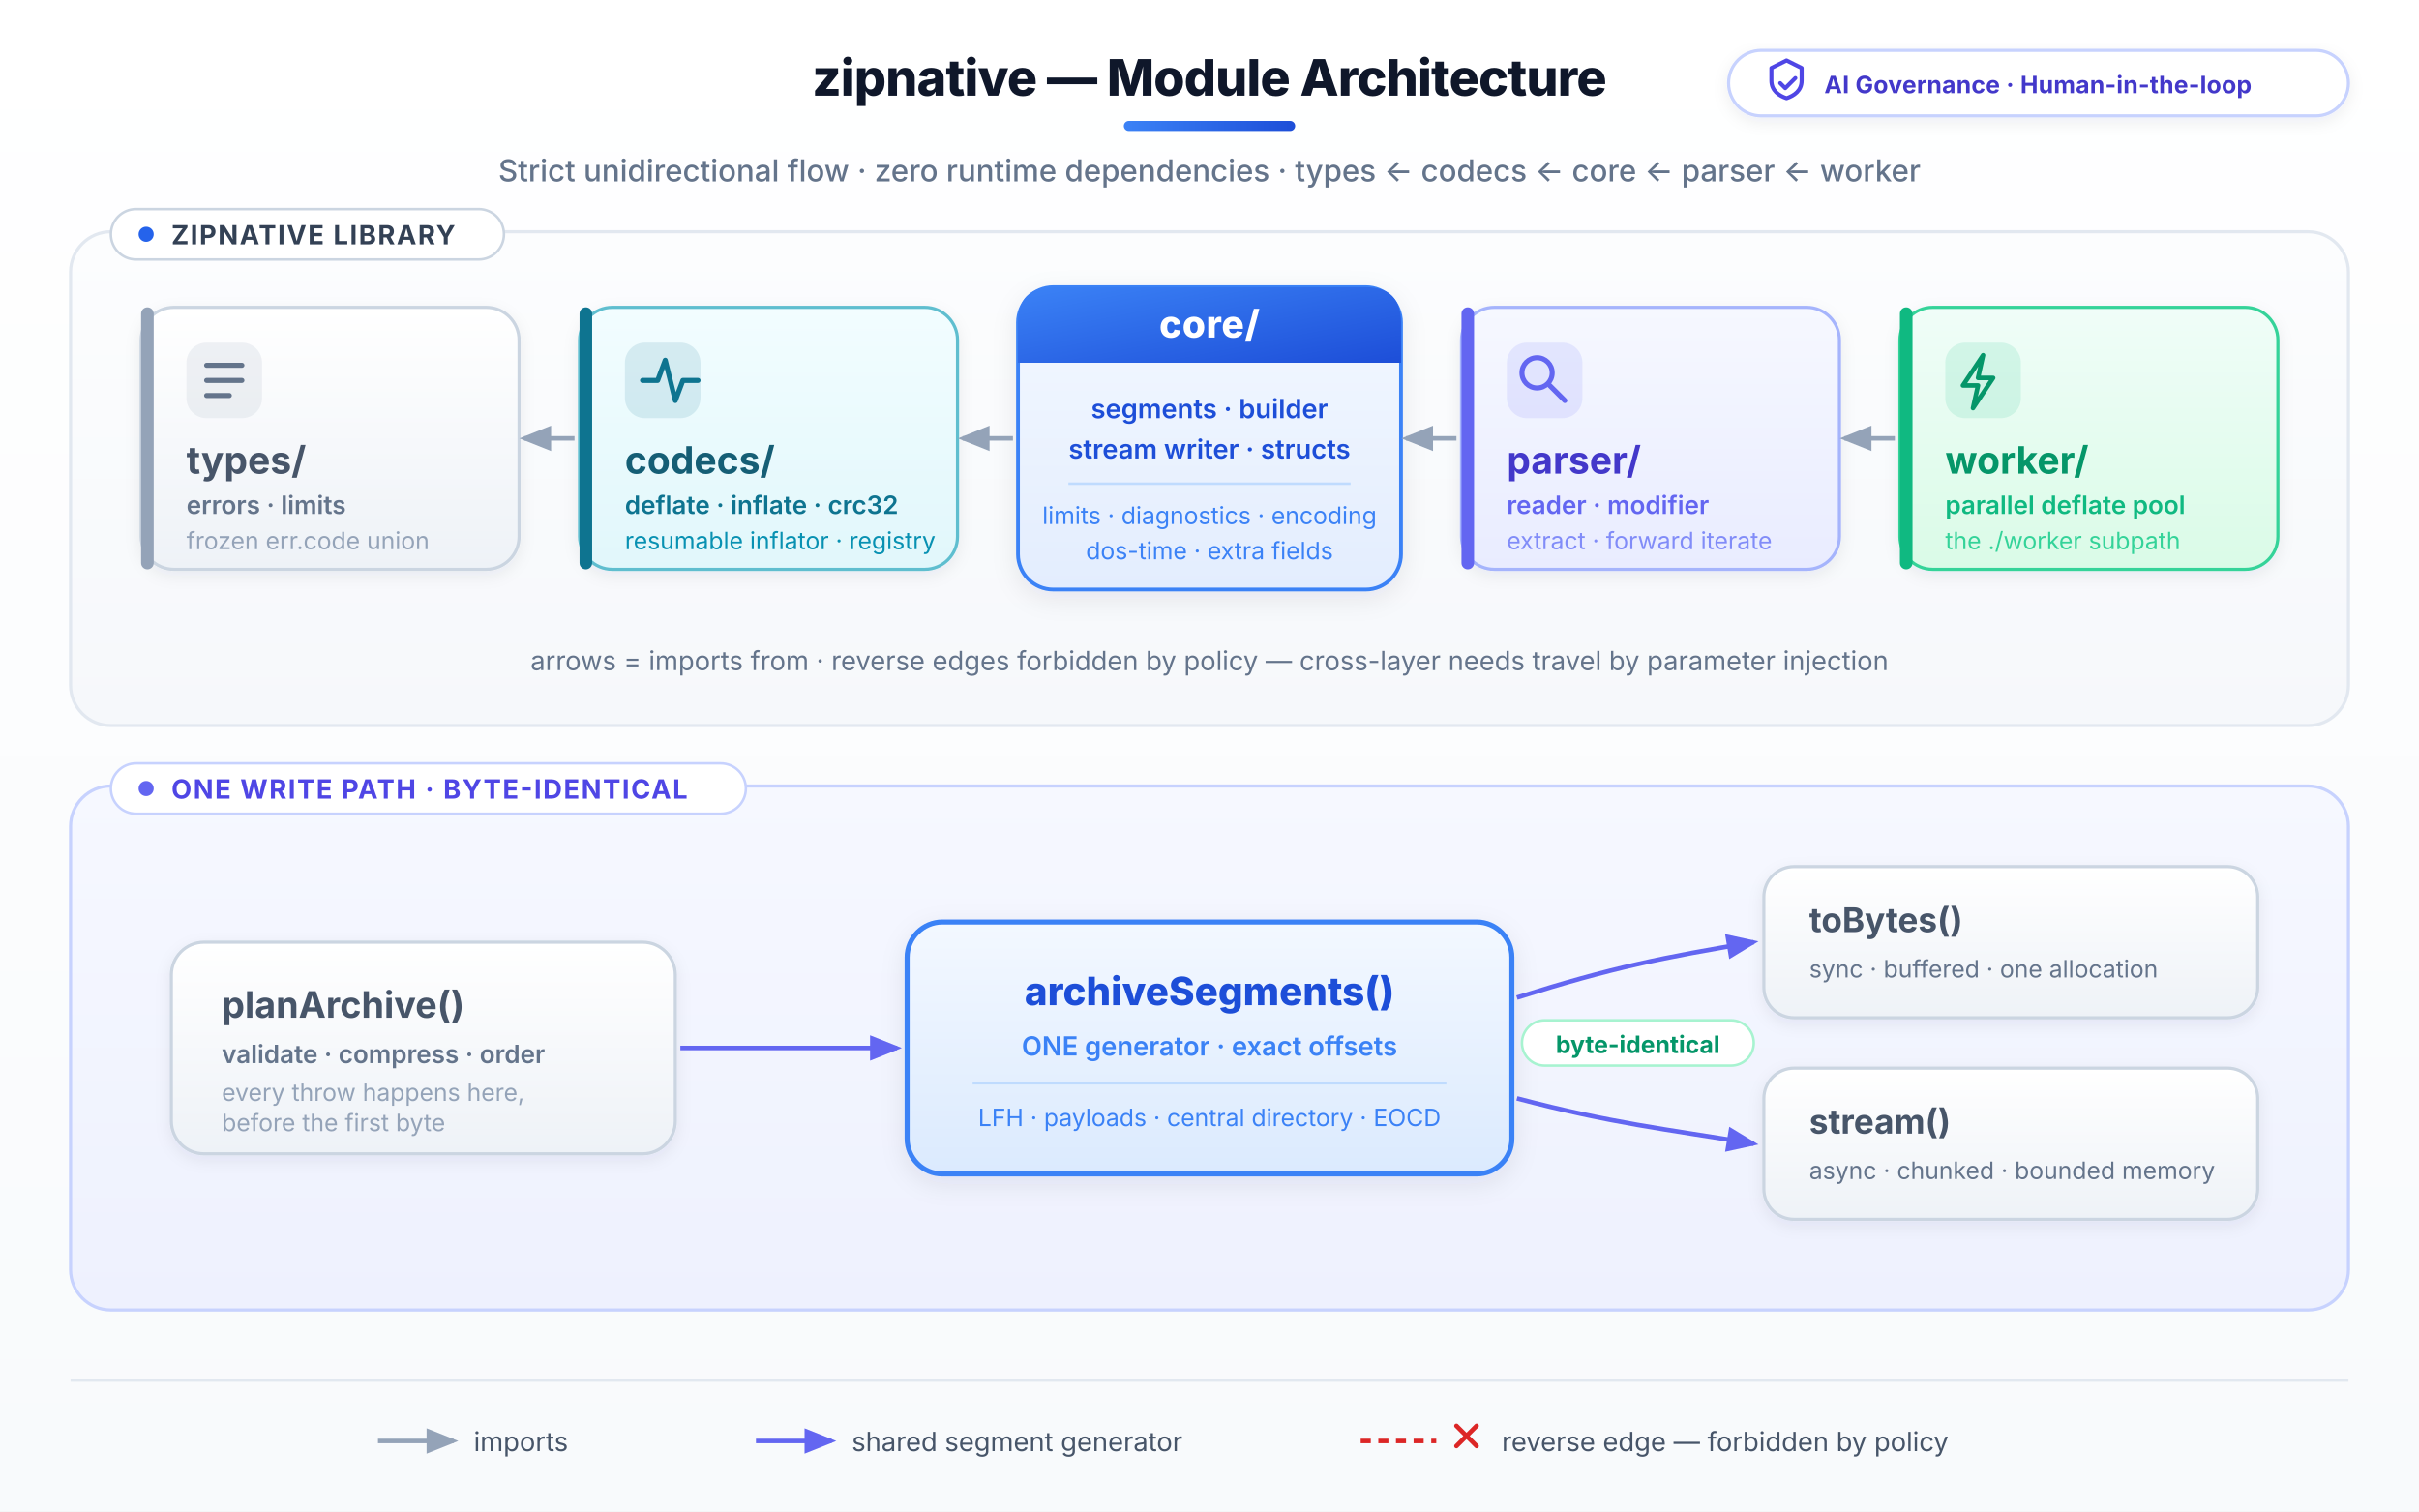
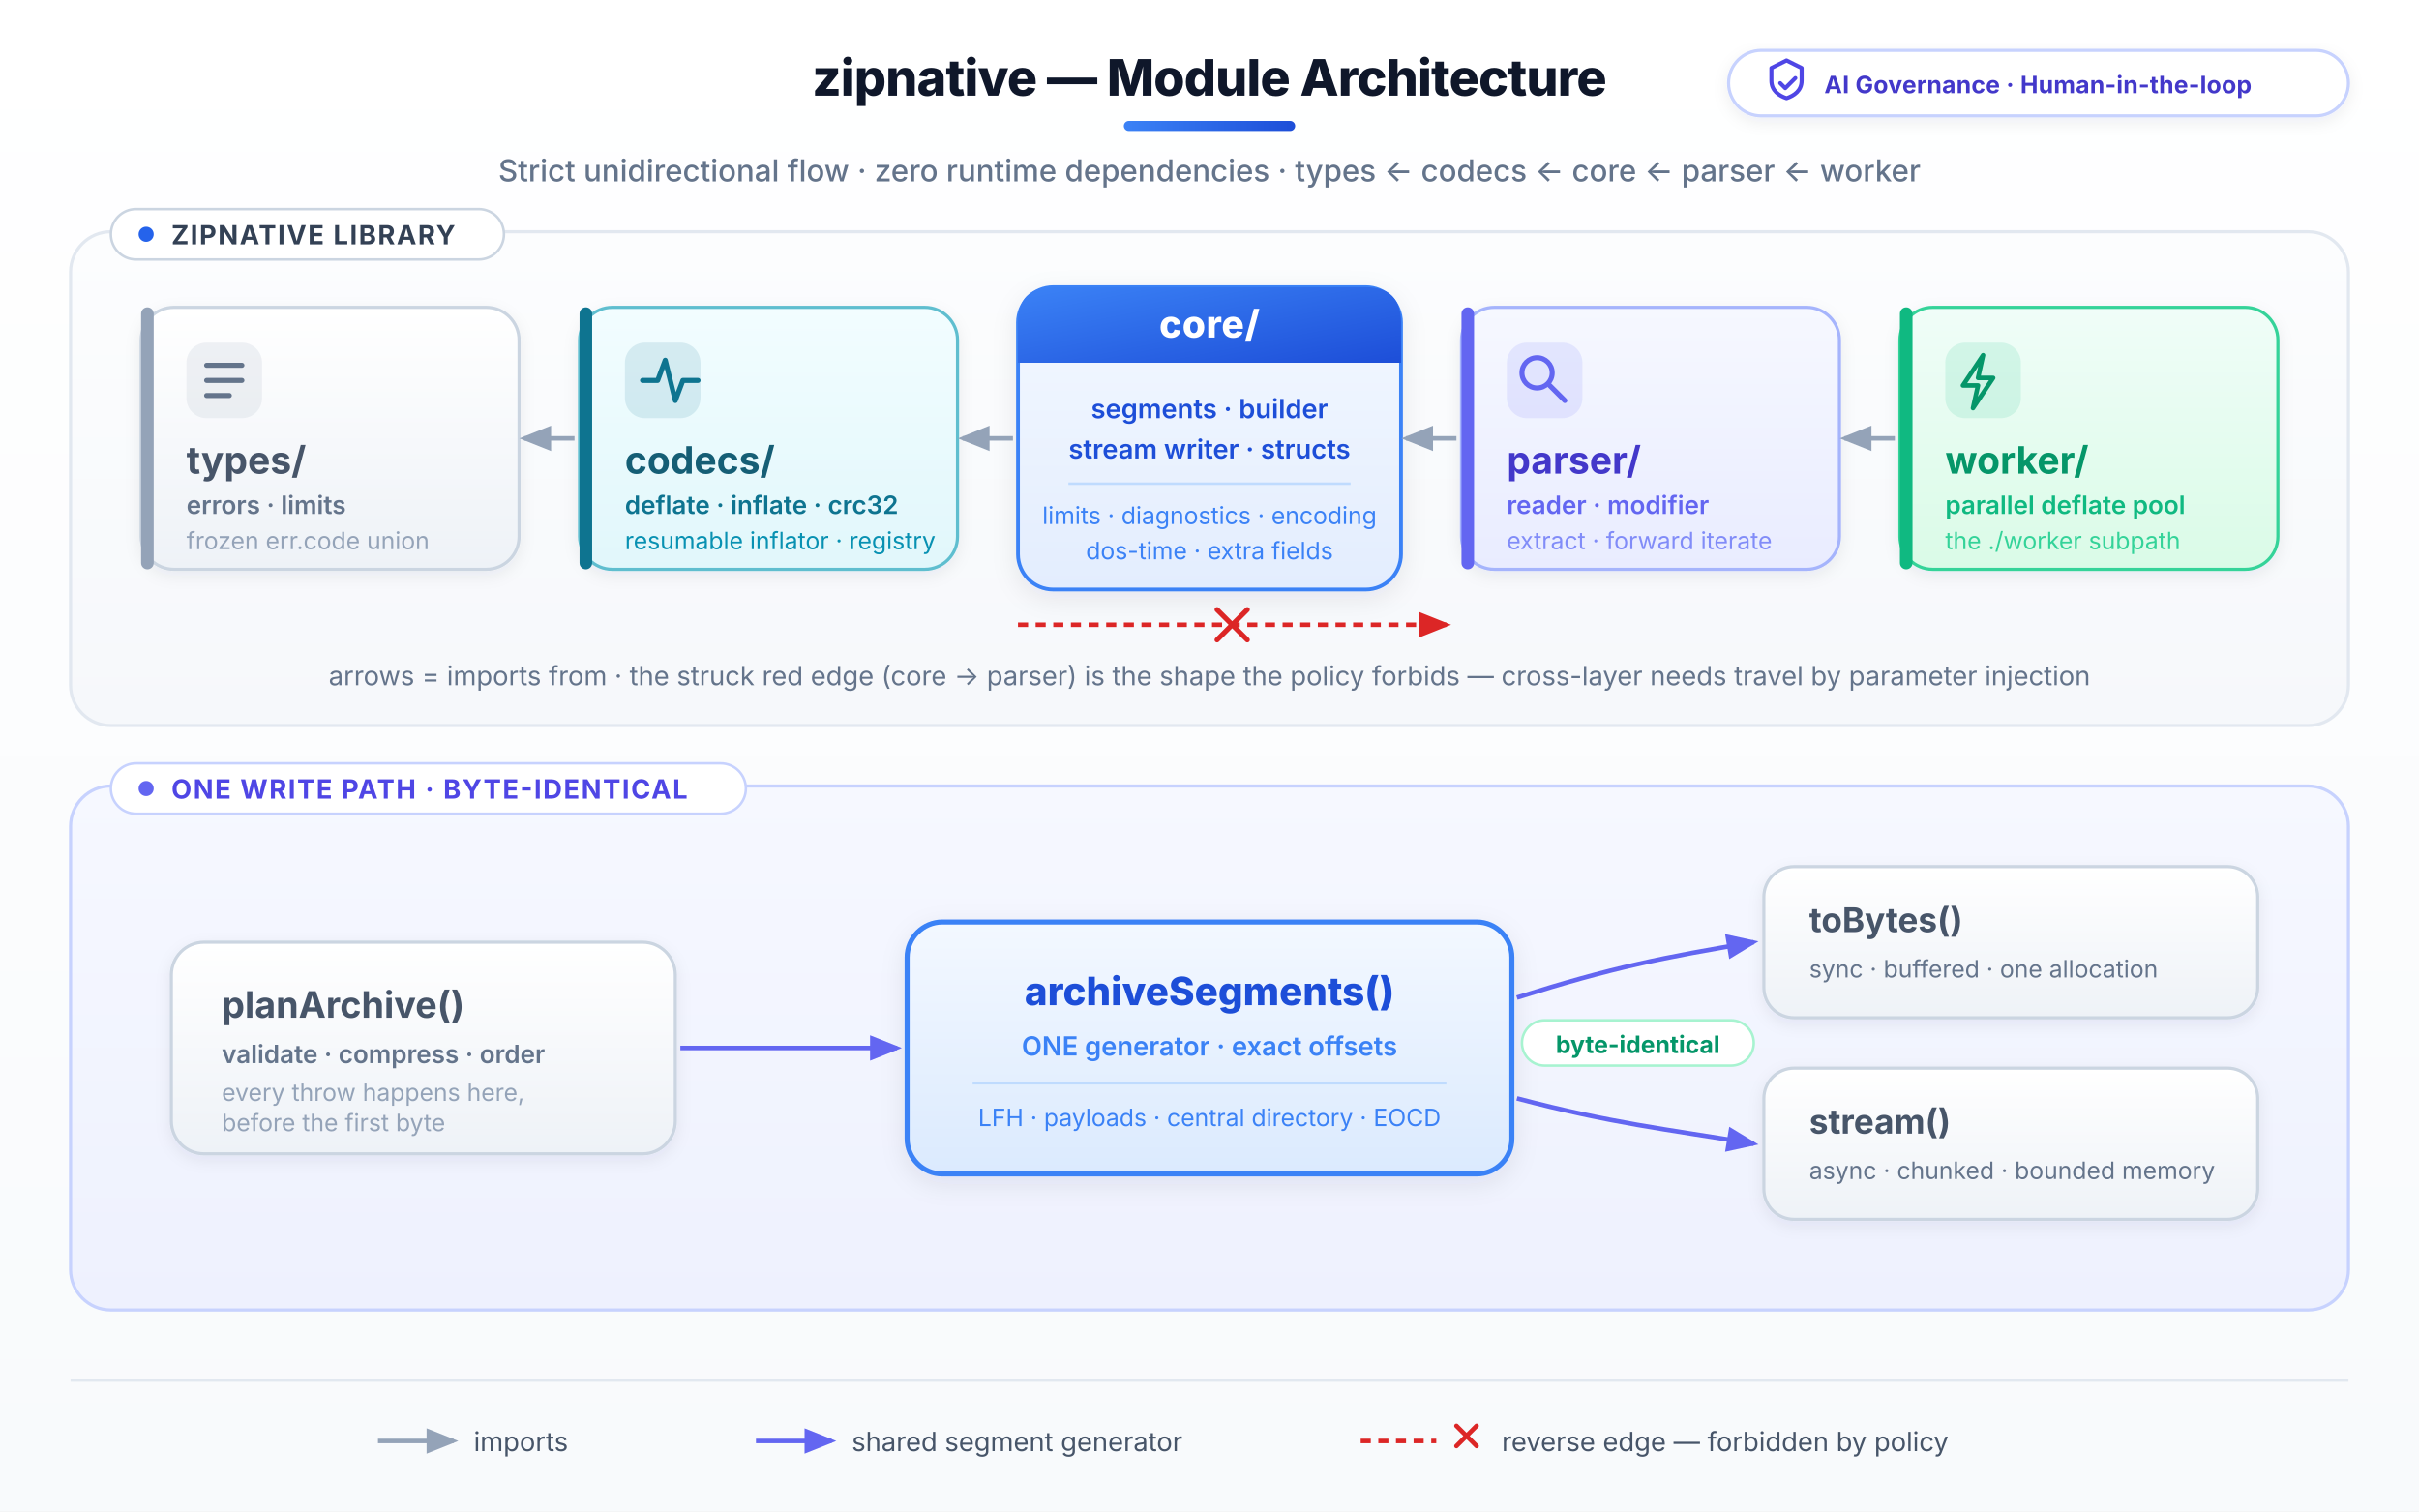
<svg xmlns="http://www.w3.org/2000/svg" viewBox="0 0 960 600" role="img" aria-labelledby="arch-title arch-desc" font-family="Inter,-apple-system,BlinkMacSystemFont,'Segoe UI',Roboto,'Helvetica Neue',Arial,sans-serif">
  <defs>
    <marker id="ah-import" viewBox="0 0 10 8" refX="8.5" refY="4" markerWidth="7" markerHeight="6" orient="auto-start-reverse">
      <path d="M0 0 L10 4 L0 8 Z" fill="#94A3B8" />
    </marker>
    <marker id="ah-gen" viewBox="0 0 10 8" refX="8.5" refY="4" markerWidth="7" markerHeight="6" orient="auto-start-reverse">
      <path d="M0 0 L10 4 L0 8 Z" fill="#6366F1" />
+     </marker>
+     <marker id="ah-forbidden" viewBox="0 0 10 8" refX="8.5" refY="4" markerWidth="7" markerHeight="6" orient="auto-start-reverse">
+       <path d="M0 0 L10 4 L0 8 Z" fill="#DC2626" />
    </marker>
    <linearGradient id="g-canvas" x1="0" y1="0" x2="0" y2="1">
      <stop offset="0%" stop-color="#FFFFFF" />
      <stop offset="100%" stop-color="#F8FAFC" />
    </linearGradient>
    <linearGradient id="g-lib" x1="0" y1="0" x2="0" y2="1">
      <stop offset="0%" stop-color="#FCFDFE" />
      <stop offset="100%" stop-color="#F6F8FB" />
    </linearGradient>
    <linearGradient id="g-write" x1="0" y1="0" x2="0" y2="1">
      <stop offset="0%" stop-color="#F6F8FF" />
      <stop offset="100%" stop-color="#EEF1FE" />
    </linearGradient>
    <linearGradient id="g-types" x1="0" y1="0" x2="0" y2="1">
      <stop offset="0%" stop-color="#FFFFFF" />
      <stop offset="100%" stop-color="#EEF2F7" />
    </linearGradient>
    <linearGradient id="g-codecs" x1="0" y1="0" x2="0" y2="1">
      <stop offset="0%" stop-color="#F2FDFF" />
      <stop offset="100%" stop-color="#E1F7FB" />
    </linearGradient>
    <linearGradient id="g-core" x1="0" y1="0" x2="0" y2="1">
      <stop offset="0%" stop-color="#F3F8FF" />
      <stop offset="100%" stop-color="#E3EDFE" />
    </linearGradient>
    <linearGradient id="g-core-head" x1="0" y1="0" x2="1" y2="1">
      <stop offset="0%" stop-color="#3B82F6" />
      <stop offset="100%" stop-color="#1D4ED8" />
    </linearGradient>
    <linearGradient id="g-parser" x1="0" y1="0" x2="0" y2="1">
      <stop offset="0%" stop-color="#F6F8FF" />
      <stop offset="100%" stop-color="#E9ECFF" />
    </linearGradient>
    <linearGradient id="g-worker" x1="0" y1="0" x2="0" y2="1">
      <stop offset="0%" stop-color="#F0FDF8" />
      <stop offset="100%" stop-color="#DAFBE7" />
    </linearGradient>
    <linearGradient id="g-plan" x1="0" y1="0" x2="0" y2="1">
      <stop offset="0%" stop-color="#FFFFFF" />
      <stop offset="100%" stop-color="#EEF2F7" />
    </linearGradient>
    <linearGradient id="g-seg" x1="0" y1="0" x2="0" y2="1">
      <stop offset="0%" stop-color="#F3F8FF" />
      <stop offset="100%" stop-color="#DBEAFE" />
    </linearGradient>
    <linearGradient id="g-accent" x1="0" y1="0" x2="1" y2="0">
      <stop offset="0%" stop-color="#3B82F6" />
      <stop offset="100%" stop-color="#1D4ED8" />
    </linearGradient>
    <filter id="soft" x="-20%" y="-20%" width="140%" height="150%">
      <feDropShadow dx="0" dy="3" stdDeviation="5" flood-color="#1E293B" flood-opacity="0.08" />
    </filter>
    <filter id="soft-sm" x="-20%" y="-20%" width="140%" height="150%">
      <feDropShadow dx="0" dy="2" stdDeviation="3" flood-color="#1E293B" flood-opacity="0.07" />
    </filter>
  </defs>
  <rect x="0" y="0" width="960" height="600" fill="url(#g-canvas)" />
  <text x="480" y="38" text-anchor="middle" font-size="20" font-weight="800" fill="#0F172A" letter-spacing="-0.3">zipnative — Module Architecture</text>
  <rect x="446" y="48" width="68" height="4" rx="2" fill="url(#g-accent)" />
  <text x="480" y="72" text-anchor="middle" font-size="12" font-weight="500" fill="#64748B">Strict unidirectional flow · zero runtime dependencies · types ← codecs ← core ← parser ← worker</text>
  <g filter="url(#soft-sm)">
    <rect x="686" y="20" width="246" height="26" rx="13" fill="#FFFFFF" stroke="#C7D2FE" stroke-width="1.25" />
  </g>
  <path d="M703 27 l6 -3 l6 3 v5 c0 4 -3 6 -6 7 c-3 -1 -6 -3 -6 -7 Z" fill="none" stroke="#4F46E5" stroke-width="1.6" stroke-linejoin="round" />
  <path d="M706.5 33 l2 2 l4 -4" fill="none" stroke="#4F46E5" stroke-width="1.6" stroke-linecap="round" stroke-linejoin="round" />
  <text x="724" y="37" font-size="9.5" font-weight="700" fill="#4338CA" letter-spacing="0.1">AI Governance · Human-in-the-loop</text>
  <rect x="28" y="92" width="904" height="196" rx="16" fill="url(#g-lib)" stroke="#E2E8F0" stroke-width="1.25" />
  <rect x="44" y="83" width="156" height="20" rx="10" fill="#FFFFFF" stroke="#CBD5E1" stroke-width="1" />
  <circle cx="58" cy="93" r="3" fill="#2563EB" />
  <text x="68" y="97" font-size="10.5" font-weight="700" fill="#334155" letter-spacing="0.6">ZIPNATIVE LIBRARY</text>
  <g filter="url(#soft-sm)">
    <rect x="56" y="122" width="150" height="104" rx="13" fill="url(#g-types)" stroke="#CBD5E1" stroke-width="1.25" />
  </g>
  <rect x="56" y="122" width="5" height="104" rx="2.5" fill="#94A3B8" />
  <rect x="74" y="136" width="30" height="30" rx="8" fill="#94A3B8" fill-opacity="0.14" />
  <path d="M82 145 h14 M82 151 h14 M82 157 h9" fill="none" stroke="#64748B" stroke-width="2" stroke-linecap="round" />
  <text x="74" y="188" font-size="15" font-weight="700" fill="#475569">types/</text>
  <text x="74" y="204" font-size="10" font-weight="600" fill="#64748B">errors · limits</text>
  <text x="74" y="218" font-size="9.5" fill="#94A3B8">frozen err.code union</text>
  <g filter="url(#soft-sm)">
    <rect x="230" y="122" width="150" height="104" rx="13" fill="url(#g-codecs)" stroke="#5EBECF" stroke-width="1.25" />
  </g>
  <rect x="230" y="122" width="5" height="104" rx="2.5" fill="#0E7490" />
  <rect x="248" y="136" width="30" height="30" rx="8" fill="#0E7490" fill-opacity="0.12" />
  <path d="M255 151 h6 l3 -8 l4 16 l3 -8 h6" fill="none" stroke="#0E7490" stroke-width="2" stroke-linecap="round" stroke-linejoin="round" />
  <text x="248" y="188" font-size="15" font-weight="700" fill="#155E75">codecs/</text>
  <text x="248" y="204" font-size="10" font-weight="600" fill="#0E7490">deflate · inflate · crc32</text>
  <text x="248" y="218" font-size="9.5" fill="#0891B2">resumable inflator · registry</text>
  <g filter="url(#soft)">
    <rect x="404" y="114" width="152" height="120" rx="14" fill="url(#g-core)" stroke="#3B82F6" stroke-width="1.5" />
  </g>
  <path d="M404 144 L404 128 Q404 114 418 114 L542 114 Q556 114 556 128 L556 144 Z" fill="url(#g-core-head)" />
  <text x="480" y="134" text-anchor="middle" font-size="15" font-weight="800" fill="#FFFFFF" letter-spacing="0.2">core/</text>
  <text x="480" y="166" text-anchor="middle" font-size="10.5" font-weight="600" fill="#1D4ED8">segments · builder</text>
  <text x="480" y="182" text-anchor="middle" font-size="10.5" font-weight="600" fill="#1D4ED8">stream writer · structs</text>
  <line x1="424" y1="192" x2="536" y2="192" stroke="#BFDBFE" stroke-width="1" />
  <text x="480" y="208" text-anchor="middle" font-size="9.5" fill="#3B82F6">limits · diagnostics · encoding</text>
  <text x="480" y="222" text-anchor="middle" font-size="9.5" fill="#3B82F6">dos-time · extra fields</text>
  <g filter="url(#soft-sm)">
    <rect x="580" y="122" width="150" height="104" rx="13" fill="url(#g-parser)" stroke="#A5B4FC" stroke-width="1.25" />
  </g>
  <rect x="580" y="122" width="5" height="104" rx="2.5" fill="#6366F1" />
  <rect x="598" y="136" width="30" height="30" rx="8" fill="#6366F1" fill-opacity="0.12" />
  <circle cx="610" cy="148" r="6" fill="none" stroke="#6366F1" stroke-width="2" />
  <path d="M615 153 l6 6" stroke="#6366F1" stroke-width="2" stroke-linecap="round" />
  <text x="598" y="188" font-size="15" font-weight="700" fill="#4338CA">parser/</text>
  <text x="598" y="204" font-size="10" font-weight="600" fill="#6366F1">reader · modifier</text>
  <text x="598" y="218" font-size="9.5" fill="#818CF8">extract · forward iterate</text>
  <g filter="url(#soft-sm)">
    <rect x="754" y="122" width="150" height="104" rx="13" fill="url(#g-worker)" stroke="#34D399" stroke-width="1.25" />
  </g>
  <rect x="754" y="122" width="5" height="104" rx="2.5" fill="#10B981" />
  <rect x="772" y="136" width="30" height="30" rx="8" fill="#10B981" fill-opacity="0.12" />
  <path d="M787 141 l-8 12 h6 l-2 9 l8 -12 h-6 Z" fill="none" stroke="#059669" stroke-width="1.8" stroke-linejoin="round" />
  <text x="772" y="188" font-size="15" font-weight="700" fill="#059669">worker/</text>
  <text x="772" y="204" font-size="10" font-weight="600" fill="#10B981">parallel deflate pool</text>
  <text x="772" y="218" font-size="9.5" fill="#34D399">the ./worker subpath</text>
  <line x1="228" y1="174" x2="208" y2="174" stroke="#94A3B8" stroke-width="1.8" marker-end="url(#ah-import)" />
  <line x1="402" y1="174" x2="382" y2="174" stroke="#94A3B8" stroke-width="1.8" marker-end="url(#ah-import)" />
  <line x1="578" y1="174" x2="558" y2="174" stroke="#94A3B8" stroke-width="1.8" marker-end="url(#ah-import)" />
  <line x1="752" y1="174" x2="732" y2="174" stroke="#94A3B8" stroke-width="1.8" marker-end="url(#ah-import)" />
-   <text x="480" y="266" text-anchor="middle" font-size="10.5" fill="#64748B">arrows = imports from · reverse edges forbidden by policy — cross-layer needs travel by parameter injection</text>
+   <line x1="404" y1="248" x2="574" y2="248" stroke="#DC2626" stroke-width="1.8" stroke-dasharray="4,3" marker-end="url(#ah-forbidden)" />
+   <path d="M483 242 l12 12 M495 242 l-12 12" stroke="#DC2626" stroke-width="2" stroke-linecap="round" />
+   <text x="480" y="272" text-anchor="middle" font-size="10.5" fill="#64748B">arrows = imports from · the struck red edge (core → parser) is the shape the policy forbids — cross-layer needs travel by parameter injection</text>
  <rect x="28" y="312" width="904" height="208" rx="16" fill="url(#g-write)" stroke="#C7D2FE" stroke-width="1.25" />
  <rect x="44" y="303" width="252" height="20" rx="10" fill="#FFFFFF" stroke="#C7D2FE" stroke-width="1" />
  <circle cx="58" cy="313" r="3" fill="#6366F1" />
  <text x="68" y="317" font-size="10.5" font-weight="700" fill="#4F46E5" letter-spacing="0.6">ONE WRITE PATH · BYTE-IDENTICAL</text>
  <g filter="url(#soft-sm)">
    <rect x="68" y="374" width="200" height="84" rx="13" fill="url(#g-plan)" stroke="#CBD5E1" stroke-width="1.25" />
  </g>
  <text x="88" y="404" font-size="14.5" font-weight="700" fill="#475569">planArchive()</text>
  <text x="88" y="422" font-size="10" font-weight="600" fill="#64748B">validate · compress · order</text>
  <text x="88" y="437" font-size="9.5" fill="#94A3B8">every throw happens here,</text>
  <text x="88" y="449" font-size="9.5" fill="#94A3B8">before the first byte</text>
  <g filter="url(#soft)">
    <rect x="360" y="366" width="240" height="100" rx="14" fill="url(#g-seg)" stroke="#3B82F6" stroke-width="2" />
  </g>
  <text x="480" y="399" text-anchor="middle" font-size="15.5" font-weight="800" fill="#1D4ED8">archiveSegments()</text>
  <text x="480" y="419" text-anchor="middle" font-size="10.5" font-weight="600" fill="#3B82F6">ONE generator · exact offsets</text>
  <line x1="386" y1="430" x2="574" y2="430" stroke="#BFDBFE" stroke-width="1" />
  <text x="480" y="447" text-anchor="middle" font-size="9.5" fill="#3B82F6">LFH · payloads · central directory · EOCD</text>
  <g filter="url(#soft-sm)">
    <rect x="700" y="344" width="196" height="60" rx="12" fill="url(#g-plan)" stroke="#CBD5E1" stroke-width="1.25" />
  </g>
  <text x="718" y="370" font-size="13.5" font-weight="700" fill="#475569">toBytes()</text>
  <text x="718" y="388" font-size="9.5" fill="#64748B">sync · buffered · one allocation</text>
  <g filter="url(#soft-sm)">
    <rect x="700" y="424" width="196" height="60" rx="12" fill="url(#g-plan)" stroke="#CBD5E1" stroke-width="1.25" />
  </g>
  <text x="718" y="450" font-size="13.5" font-weight="700" fill="#475569">stream()</text>
  <text x="718" y="468" font-size="9.5" fill="#64748B">async · chunked · bounded memory</text>
  <line x1="270" y1="416" x2="356" y2="416" stroke="#6366F1" stroke-width="1.8" marker-end="url(#ah-gen)" />
  <path d="M602 396 C 640 384, 660 380, 696 374" fill="none" stroke="#6366F1" stroke-width="1.8" marker-end="url(#ah-gen)" />
  <path d="M602 436 C 640 446, 660 448, 696 454" fill="none" stroke="#6366F1" stroke-width="1.8" marker-end="url(#ah-gen)" />
  <g transform="translate(650 416)">
    <rect x="-46" y="-11" width="92" height="18" rx="9" fill="#FFFFFF" stroke="#A7F3D0" stroke-width="1" />
    <text x="0" y="2" text-anchor="middle" font-size="9.5" font-weight="700" fill="#059669">byte-identical</text>
  </g>
  <line x1="28" y1="548" x2="932" y2="548" stroke="#E2E8F0" stroke-width="1" />
  <g font-size="10.5" fill="#475569">
    <line x1="150" y1="572" x2="180" y2="572" stroke="#94A3B8" stroke-width="1.8" marker-end="url(#ah-import)" />
    <text x="188" y="576">imports</text>
    <line x1="300" y1="572" x2="330" y2="572" stroke="#6366F1" stroke-width="1.8" marker-end="url(#ah-gen)" />
    <text x="338" y="576">shared segment generator</text>
    <line x1="540" y1="572" x2="570" y2="572" stroke="#DC2626" stroke-width="1.8" stroke-dasharray="4,3" />
    <path d="M578 566 l8 8 M586 566 l-8 8" stroke="#DC2626" stroke-width="1.8" stroke-linecap="round" />
    <text x="596" y="576">reverse edge — forbidden by policy</text>
  </g>
</svg>
